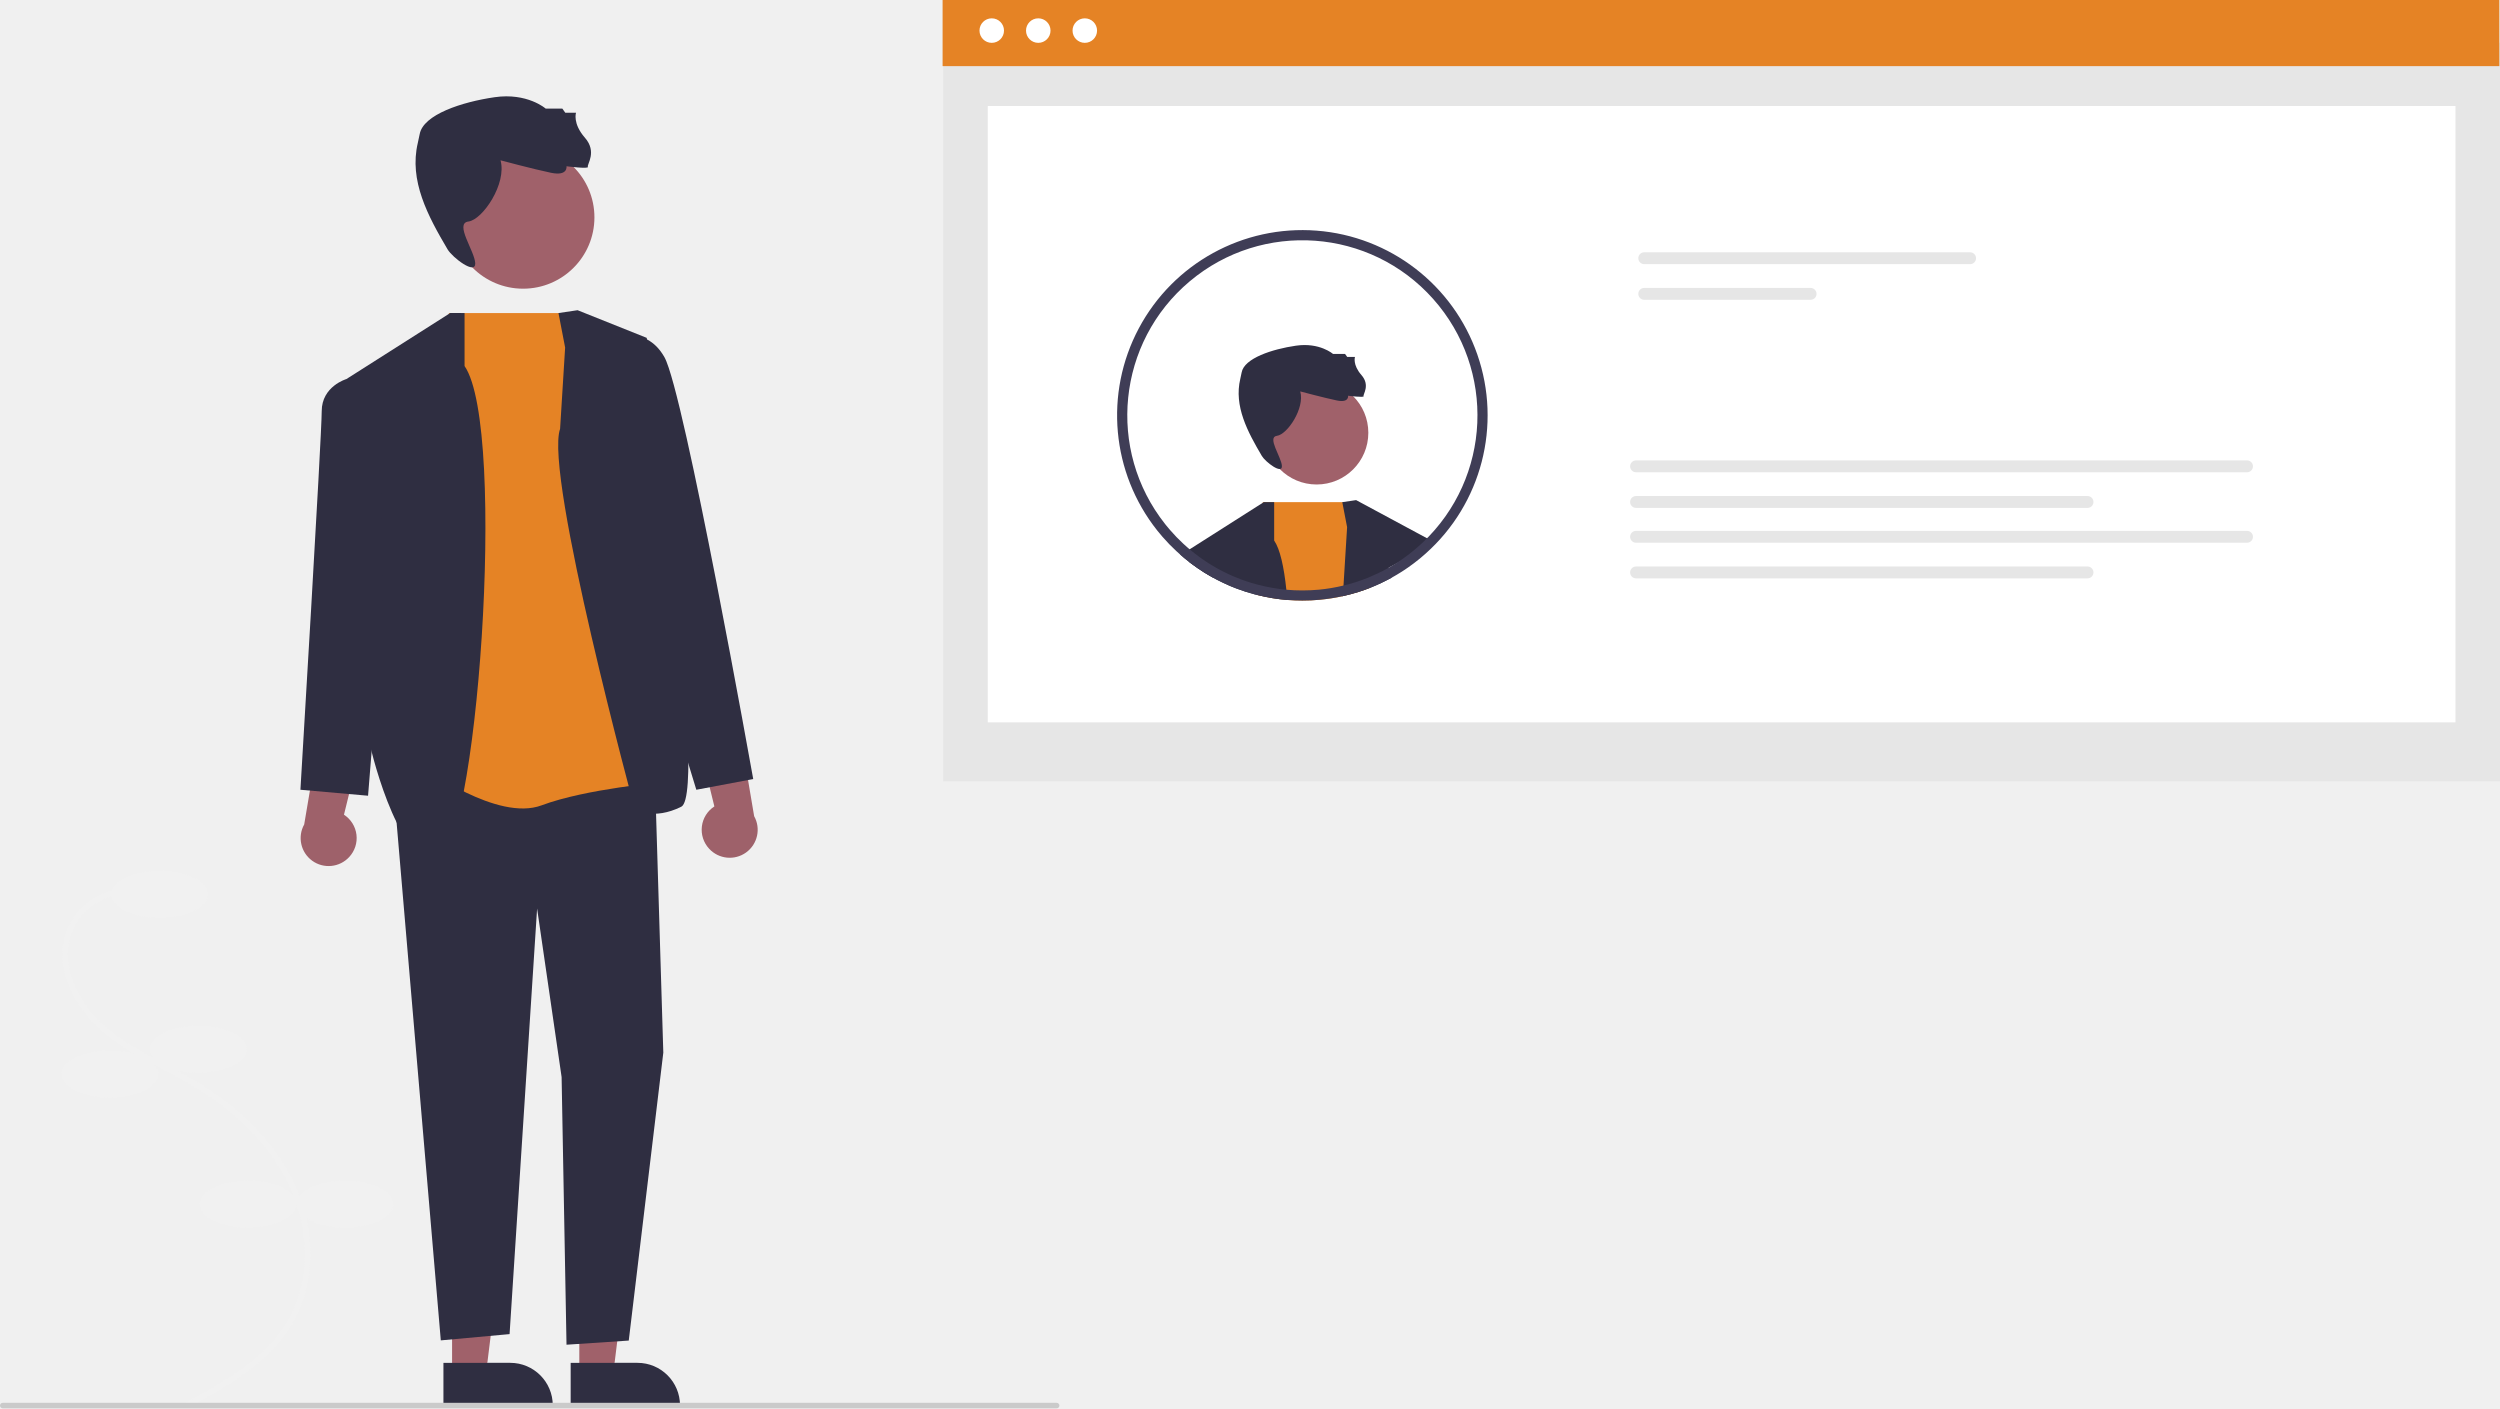
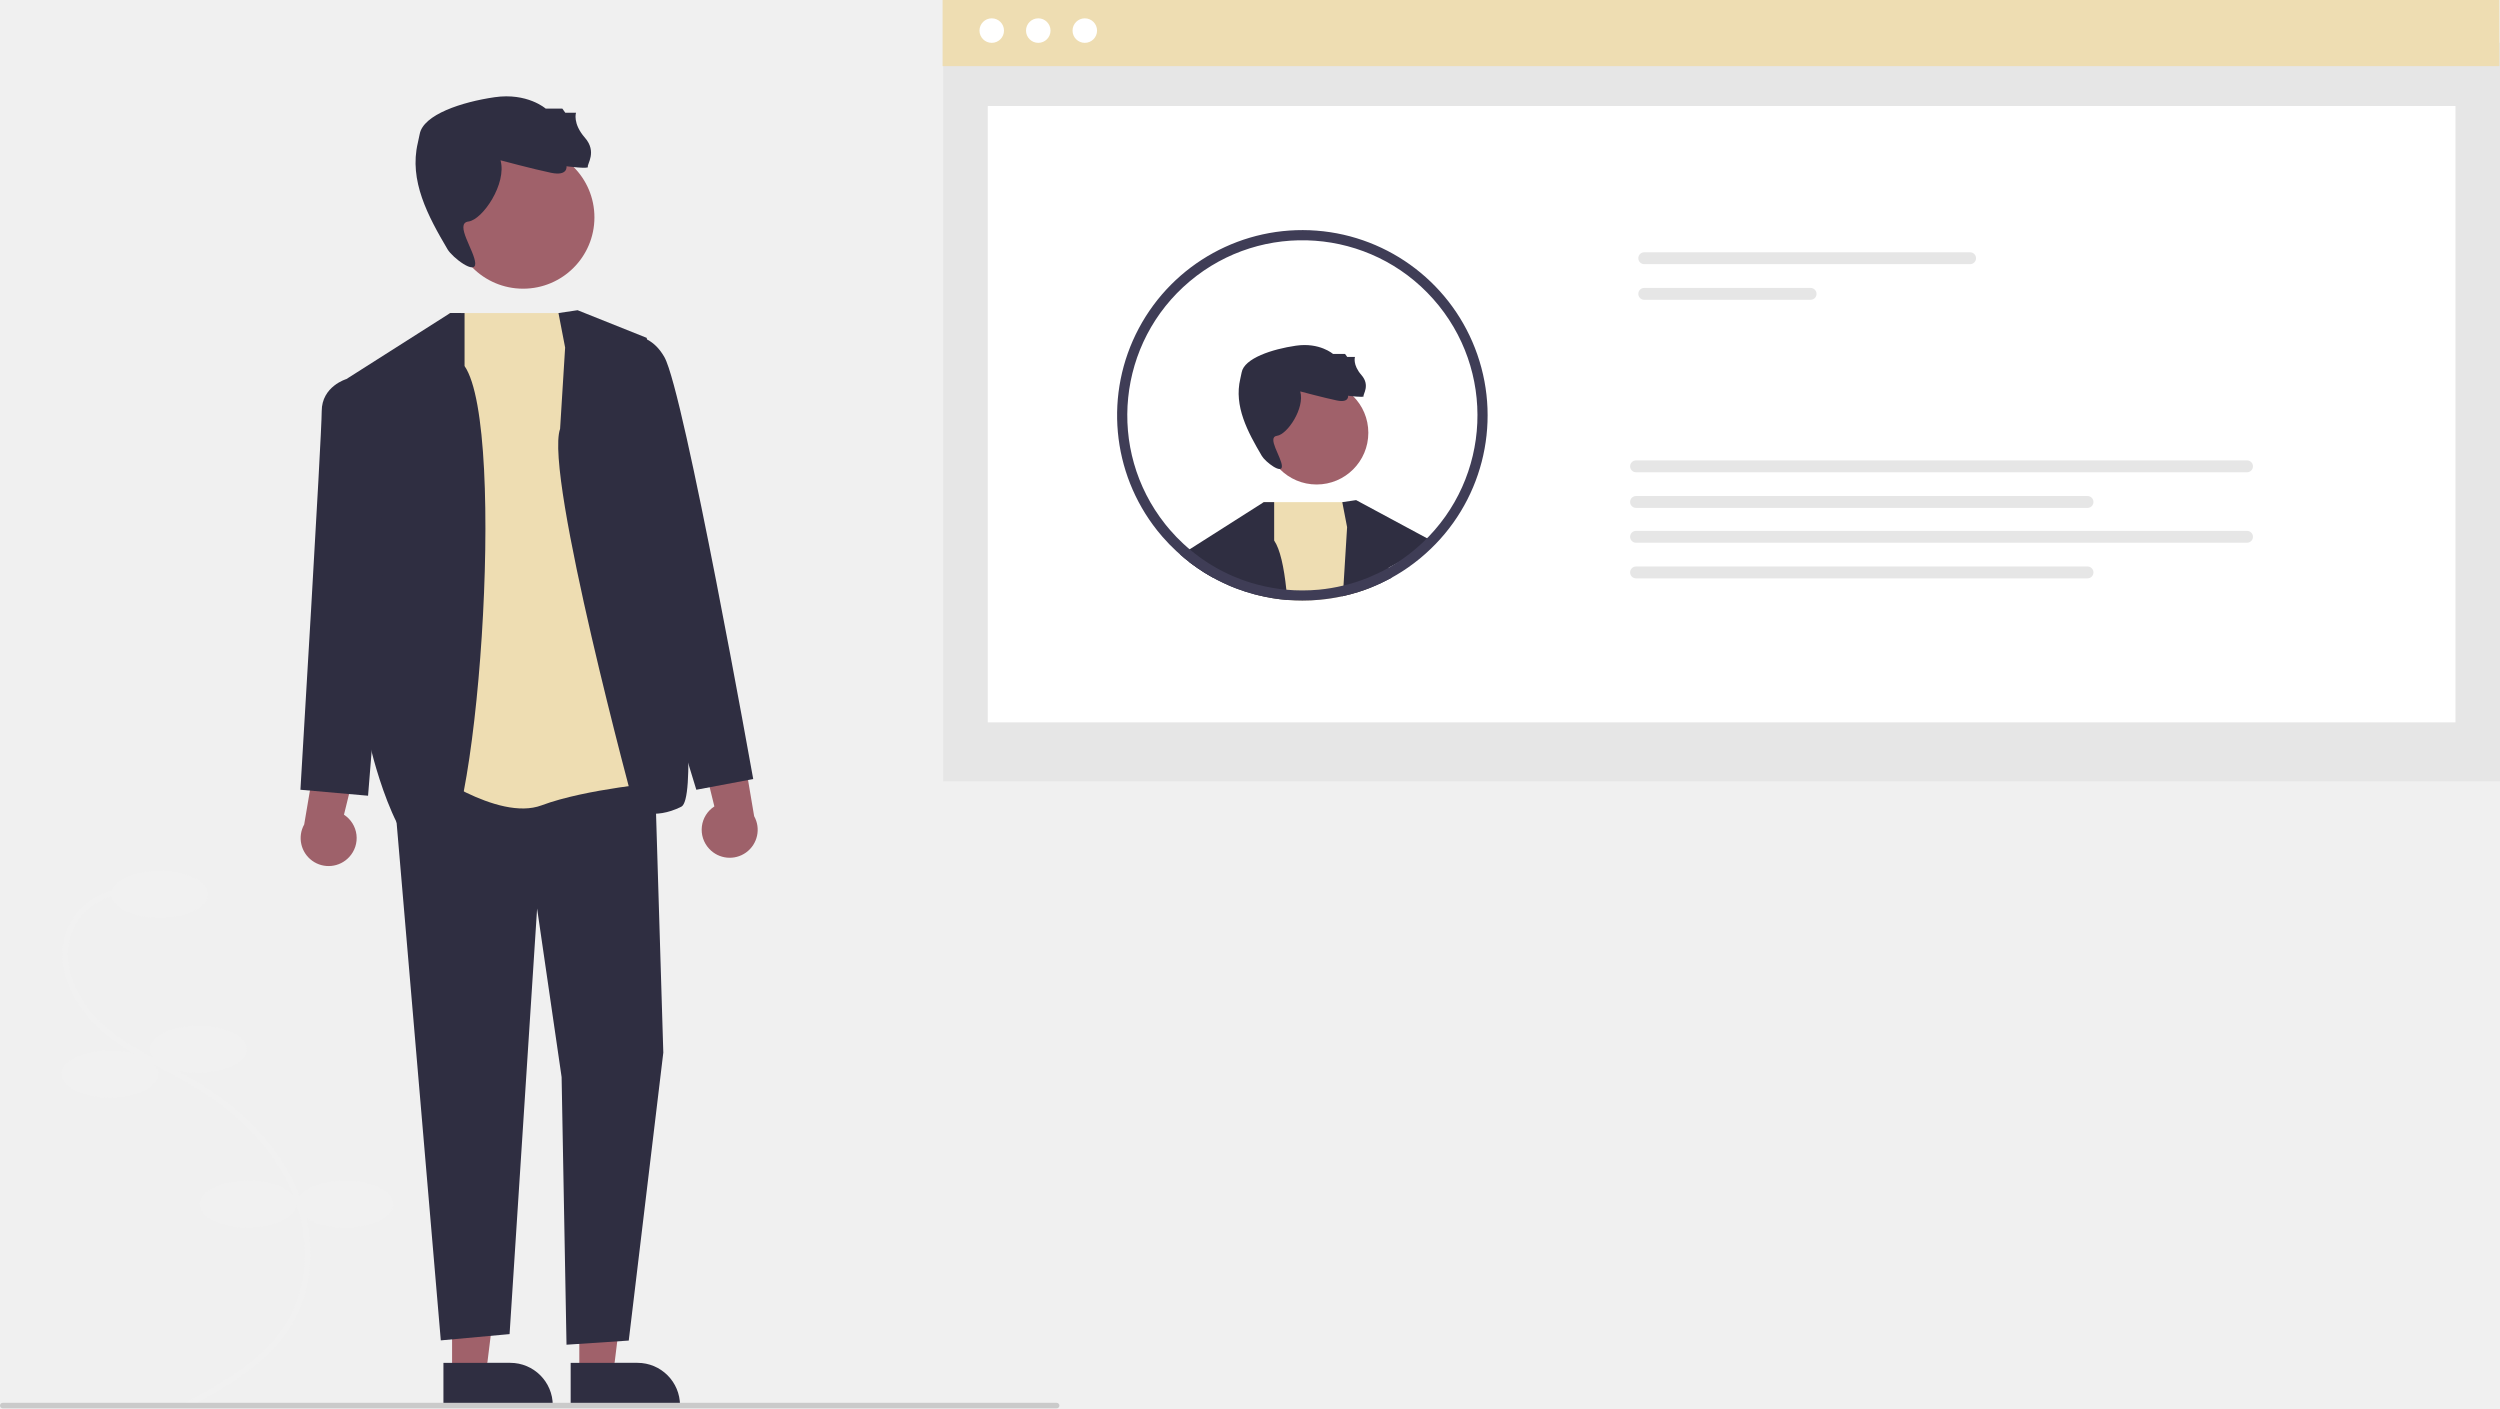
<svg xmlns="http://www.w3.org/2000/svg" id="f2473fb9-9653-4ee7-8806-669bab6c6842" data-name="Layer 1" width="903.807" height="509.145" viewBox="0 0 903.807 509.145">
  <path d="M216.096,704.318l-.951-1.759c12.753-6.897,28.626-15.481,36.916-29.567,8.172-13.886,8.356-32.743.479-49.211-6.704-14.016-19.018-26.572-35.611-36.313-3.273-1.921-6.709-3.742-10.031-5.503-8.031-4.256-16.336-8.658-23.184-14.903-9.432-8.601-16.568-23.035-11.249-35.891a23.856,23.856,0,0,1,20.677-14.467l.113,1.997a21.861,21.861,0,0,0-18.948,13.248c-4.943,11.947,1.839,25.505,10.754,33.636,6.661,6.074,14.852,10.415,22.773,14.613,3.342,1.771,6.797,3.603,10.108,5.546,16.938,9.943,29.526,22.798,36.403,37.174,8.16,17.061,7.946,36.637-.559,51.089C245.211,688.572,229.068,697.303,216.096,704.318Z" transform="translate(-148.0965 -195.4274)" fill="#f1f1f1" />
  <ellipse cx="57.72" cy="323.317" rx="17.5" ry="8.5" fill="#f1f1f1" />
  <ellipse cx="71.72" cy="379.317" rx="17.5" ry="8.5" fill="#f1f1f1" />
  <ellipse cx="39.72" cy="388.317" rx="17.5" ry="8.5" fill="#f1f1f1" />
  <ellipse cx="89.72" cy="435.317" rx="17.5" ry="8.5" fill="#f1f1f1" />
  <ellipse cx="124.72" cy="435.317" rx="17.5" ry="8.5" fill="#f1f1f1" />
  <rect id="bc1144e2-c94b-4f66-aa77-0b454dfd4174" data-name="Rectangle 62" x="341.011" y="15.429" width="562.796" height="267.056" fill="#e6e6e6" />
  <rect id="ad6bb9d5-2e55-4525-b077-6ac2d5f26b45" data-name="Rectangle 75" x="357.104" y="38.33" width="530.61" height="222.814" fill="#fff" />
-   <rect id="a1fdfaec-ef9f-458a-9330-7bb8c38fec43" data-name="Rectangle 80" x="340.771" width="562.796" height="23.909" fill="#e58325" />
+   <rect id="a1fdfaec-ef9f-458a-9330-7bb8c38fec43" data-name="Rectangle 80" x="340.771" width="562.796" height="23.909" fill="#EEDDB2" />
  <circle id="ac9f2818-2064-46b1-8104-b7d94390836e" data-name="Ellipse 90" cx="358.539" cy="11.059" r="4.431" fill="#fff" />
  <circle id="bd067119-2054-4d5f-9303-2e8fa40cc410" data-name="Ellipse 91" cx="375.359" cy="11.059" r="4.431" fill="#fff" />
  <circle id="ee5e9ca0-6fca-449b-8f84-cf683813bd65" data-name="Ellipse 92" cx="392.18" cy="11.059" r="4.431" fill="#fff" />
  <path id="acae6c4c-8028-4596-98db-d9926d2ed09f" data-name="Path 142" d="M742.529,286.635a2.147,2.147,0,0,0,0,4.294H860.333a2.147,2.147,0,0,0,0-4.294Z" transform="translate(-148.0965 -195.4274)" fill="#e6e6e6" />
  <path id="a061bcdc-636b-4d12-a036-d7339f47b36a" data-name="Path 143" d="M742.529,299.518a2.147,2.147,0,0,0,0,4.294H802.67a2.147,2.147,0,0,0,0-4.294Z" transform="translate(-148.0965 -195.4274)" fill="#e6e6e6" />
  <path id="e4e4593e-e83d-4128-8cd7-f0323b36c2f2" data-name="Path 142" d="M739.564,361.871a2.147,2.147,0,0,0,0,4.294H960.447a2.147,2.147,0,0,0,0-4.294Z" transform="translate(-148.0965 -195.4274)" fill="#e6e6e6" />
  <path id="bf45783c-1d79-4b4f-82bb-39fc8a52f7aa" data-name="Path 143" d="M739.564,374.754a2.147,2.147,0,0,0,0,4.294H902.785a2.147,2.147,0,0,0,0-4.294Z" transform="translate(-148.0965 -195.4274)" fill="#e6e6e6" />
  <path id="b544fc92-6fc6-4255-93fb-dee32d880d89" data-name="Path 142" d="M739.564,387.345a2.147,2.147,0,0,0,0,4.294H960.447a2.147,2.147,0,0,0,0-4.294Z" transform="translate(-148.0965 -195.4274)" fill="#e6e6e6" />
  <path id="e14bb681-aaa1-4454-9da9-28d0809a146c" data-name="Path 143" d="M739.564,400.227a2.147,2.147,0,0,0,0,4.294H902.785a2.147,2.147,0,0,0,0-4.294Z" transform="translate(-148.0965 -195.4274)" fill="#e6e6e6" />
  <circle cx="475.989" cy="156.462" r="18.694" fill="#a0616a" />
  <path d="M618.165,336.934s8.724,2.337,13.242,3.272,4.05-1.714,4.05-1.714,5.92.779,5.608.156,2.493-3.895-.779-7.633-2.337-6.543-2.337-6.543h-2.804l-.779-1.091h-4.362s-4.823-4.229-13.391-2.983-18.701,4.54-19.636,9.681c-.127.697-.294,1.472-.488,2.29-2.343,9.891,2.635,19.146,7.799,27.903,1.269,2.152,7.407,6.844,7.25,3.625s-5.525-10.45-1.786-10.917S619.879,343.01,618.165,336.934Z" transform="translate(-148.0965 -195.4274)" fill="#2f2e41" />
-   <path d="M613.48,412.325a65.38,65.38,0,0,1-10.699-1.758l.197-3.728L604.615,377.197l.015-.227h32.931l5.168,27.293.697,3.683c-1.364.53-2.743,1.031-4.152,1.47-.016,0-.016.015-.03.015-1.955.606-3.94,1.137-5.941,1.576a68.558,68.558,0,0,1-8.062,1.243,62.045,62.045,0,0,1-6.304.303C617.117,412.552,615.284,412.477,613.48,412.325Z" transform="translate(-148.0965 -195.4274)" fill="#e58325" />
+   <path d="M613.48,412.325a65.38,65.38,0,0,1-10.699-1.758l.197-3.728L604.615,377.197l.015-.227h32.931l5.168,27.293.697,3.683c-1.364.53-2.743,1.031-4.152,1.47-.016,0-.016.015-.03.015-1.955.606-3.94,1.137-5.941,1.576a68.558,68.558,0,0,1-8.062,1.243,62.045,62.045,0,0,1-6.304.303C617.117,412.552,615.284,412.477,613.48,412.325Z" transform="translate(-148.0965 -195.4274)" fill="#EEDDB2" />
  <path d="M592.309,407.051c-1.364-.591-2.682-1.228-3.985-1.894l-.561-.288c-.379-.197-.773-.409-1.151-.621q-.774-.432-1.501-.864c-.47-.273-.955-.561-1.424-.849-.03-.015-.045-.03-.075-.03-1.637-1.046-3.243-2.122-4.789-3.288q-.386-.296-.773-.591l-.272-4.364.394-.243L604.615,377.197l.363-.227.03-.015,3.728.015v13.882c2.107,3.046,3.531,9.426,4.41,17.776.121,1.197.227,2.425.334,3.698a65.38,65.38,0,0,1-10.699-1.758c-.379-.076-.743-.167-1.122-.273a62.702,62.702,0,0,1-6.516-2.091c-.652-.243-1.288-.5-1.925-.758l-.061-.03C592.885,407.294,592.582,407.173,592.309,407.051Z" transform="translate(-148.0965 -195.4274)" fill="#2f2e41" />
  <path d="M586.612,404.248q-.774-.432-1.501-.864c-.47-.273-.955-.561-1.424-.849-.03-.015-.045-.03-.075-.03-1.637-1.046-3.243-2.122-4.789-3.288q-.386-.296-.773-.591c-.121-.106-.242-.197-.379-.303-.969-.743-1.909-1.515-2.819-2.334-.045-.03-.075-.076-.121-.106a10.422,10.422,0,0,1,3.046-1.622l1.076.318,7.668,2.303.045,3.107Z" transform="translate(-148.0965 -195.4274)" fill="#2f2e41" />
  <path d="M651.184,404.293c-.455.242-.909.485-1.364.712-.107.061-.197.106-.288.152-.607.303-1.197.606-1.803.894-.016.015-.046.015-.046.03-.03.015-.075.03-.106.045-1.364.652-2.743,1.258-4.153,1.818-1.364.53-2.743,1.031-4.152,1.47-.016,0-.016.015-.03.015-1.955.606-3.94,1.137-5.941,1.576a12.506,12.506,0,0,1,.485-3.683l.015-.212,1.304-21.095-1.743-9.047,5.001-.743L665.869,391.033s-3.031,3.031-15.473,9.487C649.296,401.091,650.911,402.99,651.184,404.293Z" transform="translate(-148.0965 -195.4274)" fill="#2f2e41" />
  <path d="M624.907,408.612c-1.971.182-3.971.273-5.971.273-1.94,0-3.865-.076-5.789-.258.121,1.197.227,2.425.334,3.698,1.803.152,3.637.227,5.456.227a62.045,62.045,0,0,0,6.304-.303,68.558,68.558,0,0,0,8.062-1.243,12.506,12.506,0,0,1,.485-3.683l.015-.212A62.996,62.996,0,0,1,624.907,408.612Zm57.268-85.047A66.972,66.972,0,1,0,566.441,387.184c.606.758,1.228,1.515,1.864,2.243.061.061.091.106.136.152a63.821,63.821,0,0,0,4.986,5.137c.425.394.864.788,1.303,1.167.046.03.076.076.121.106.909.818,1.849,1.591,2.819,2.334.137.106.258.197.379.303q.387.296.773.591c1.546,1.167,3.152,2.243,4.789,3.288.03,0,.045.015.075.03.47.288.955.576,1.424.849q.728.432,1.501.864c.379.212.773.424,1.151.621l.561.288c1.303.667,2.622,1.303,3.985,1.894.273.121.576.242.849.364l.061.03c.636.258,1.273.515,1.925.758a62.702,62.702,0,0,0,6.516,2.091c.379.106.743.197,1.122.273a65.38,65.38,0,0,0,10.699,1.758c1.803.152,3.637.227,5.456.227a62.045,62.045,0,0,0,6.304-.303,68.558,68.558,0,0,0,8.062-1.243c2.001-.439,3.986-.97,5.941-1.576.015,0,.015-.015.03-.015,1.409-.439,2.788-.94,4.152-1.47,1.41-.561,2.789-1.167,4.153-1.818.03-.015.075-.03.106-.045,0-.015.03-.015.046-.03.606-.288,1.197-.591,1.803-.894.091-.046.181-.091.288-.152.454-.227.909-.47,1.364-.712.03-.015.045-.03.075-.045,1.197-.667,2.38-1.364,3.547-2.106.318-.197.636-.394.955-.621.47-.288.924-.606,1.364-.924.591-.409,1.182-.833,1.758-1.273a4.679,4.679,0,0,0,.545-.409c1.41-1.061,2.773-2.182,4.076-3.364a66.914,66.914,0,0,0,18.67-71.984Zm-19.807,68.074a64.792,64.792,0,0,1-5.152,4.364c-.394.303-.804.606-1.212.879-.394.303-.788.591-1.197.864-.349.243-.697.485-1.061.712-.03.03-.075.045-.106.076-.258.182-.531.349-.788.515-.804.5-1.637,1-2.455,1.47-.197.106-.379.227-.576.333-.107.061-.212.121-.334.182-.454.258-.909.485-1.364.727-.061.045-.136.061-.197.106a.112.112,0,0,0-.061.03c-.318.167-.636.318-.955.47-.273.136-.531.273-.804.394-1.106.53-2.243,1.03-3.379,1.5-1.197.485-2.409.924-3.637,1.334-.303.106-.622.227-.94.318-1.44.455-2.879.864-4.349,1.197a62.996,62.996,0,0,1-8.895,1.5c-1.971.182-3.971.273-5.971.273-1.94,0-3.865-.076-5.789-.258a62.373,62.373,0,0,1-10.169-1.788c-.121-.03-.258-.061-.379-.091a58.111,58.111,0,0,1-8.017-2.728c-.136-.061-.288-.106-.409-.167-.152-.061-.288-.106-.409-.167-.152-.061-.288-.121-.424-.182-1.137-.5-2.243-1.046-3.349-1.606l-.516-.273c-.985-.515-1.955-1.046-2.91-1.637-.333-.182-.682-.394-1.015-.606-.379-.227-.758-.47-1.122-.712q-.135-.091-.272-.182c-.849-.576-1.712-1.152-2.531-1.773-.576-.424-1.137-.833-1.697-1.273-.364-.273-.727-.561-1.076-.864-.227-.167-.454-.364-.682-.561-.303-.258-.606-.515-.909-.788-.47-.379-.909-.803-1.334-1.197a60.229,60.229,0,0,1-4.834-5.001c-.515-.576-1-1.152-1.47-1.758a3.647,3.647,0,0,1-.303-.379,63.298,63.298,0,1,1,93.048,6.744Z" transform="translate(-148.0965 -195.4274)" fill="#3f3d56" />
  <polygon points="163.436 496.698 175.696 496.697 181.528 449.409 163.434 449.41 163.436 496.698" fill="#a0616a" />
  <path d="M308.406,688.123l24.144-.001h.001A15.387,15.387,0,0,1,347.937,703.508v.5l-39.531.001Z" transform="translate(-148.0965 -195.4274)" fill="#2f2e41" />
  <polygon points="209.436 496.698 221.696 496.697 227.528 449.409 209.434 449.41 209.436 496.698" fill="#a0616a" />
  <path d="M354.406,688.123l24.144-.001h.001A15.387,15.387,0,0,1,393.937,703.508v.5l-39.531.001Z" transform="translate(-148.0965 -195.4274)" fill="#2f2e41" />
  <path d="M274.333,505.267a10.056,10.056,0,0,0-1.883-15.304l8.518-34.705-17.492,6.233-5.407,32.001a10.11,10.11,0,0,0,16.265,11.775Z" transform="translate(-148.0965 -195.4274)" fill="#9e616a" />
  <path d="M404.474,502.267a10.056,10.056,0,0,1,1.883-15.304L397.839,452.259l17.492,6.233,5.407,32.001a10.11,10.11,0,0,1-16.265,11.775Z" transform="translate(-148.0965 -195.4274)" fill="#9e616a" />
  <polygon points="142.367 285.513 159.36 484.578 184.224 482.311 194.175 328.461 203.033 389.379 204.807 486.145 227.307 484.645 239.801 380.545 236.736 279.728 151.319 271.078 142.367 285.513" fill="#2f2e41" />
  <circle cx="189.112" cy="78.582" r="25.786" fill="#a0616a" />
  <path d="M329.043,253.381s12.033,3.223,18.265,4.513,5.587-2.364,5.587-2.364,8.165,1.074,7.736.215,3.438-5.372-1.074-10.529-3.223-9.025-3.223-9.025h-3.868l-1.074-1.504H345.374s-6.652-5.833-18.471-4.114-25.795,6.263-27.084,13.354c-.175.962-.405,2.03-.672,3.159-3.232,13.644,3.635,26.409,10.757,38.487,1.75,2.968,10.217,9.441,10,5s-7.621-14.414-2.464-15.059S331.407,261.762,329.043,253.381Z" transform="translate(-148.0965 -195.4274)" fill="#2f2e41" />
-   <path d="M310.376,308.604h45.412l32.11,169.575s-27.994,2.394-43.994,8.394-42.598-13.706-42.598-13.706Z" transform="translate(-148.0965 -195.4274)" fill="#e58325" />
+   <path d="M310.376,308.604h45.412l32.11,169.575s-27.994,2.394-43.994,8.394-42.598-13.706-42.598-13.706Z" transform="translate(-148.0965 -195.4274)" fill="#EEDDB2" />
  <path d="M316.045,327.754V308.604l-5.142-.031-37.567,23.885,8.152,130.863s9.648,43.658,24.282,43.205S331.687,350.435,316.045,327.754Z" transform="translate(-148.0965 -195.4274)" fill="#2f2e41" />
  <path d="M285.404,336.073l-12.067-3.615s-8.933,2.615-8.933,11.615-7.697,136.868-7.697,136.868l24.451,2.161,5.246-65.029Z" transform="translate(-148.0965 -195.4274)" fill="#2f2e41" />
  <path d="M352.404,321.073l-2.405-12.469,6.905-1.031,25,10s22.5,164.5,12.5,169.5-16.752,1.126-16.752,1.126S344.76,366.873,350.582,350.473Z" transform="translate(-148.0965 -195.4274)" fill="#2f2e41" />
  <path d="M364.404,320.073l4.267-1.857s12.523-6.206,19.628,6.326,32.105,152.531,32.105,152.531l-20.57,3.868-15.379-50.384Z" transform="translate(-148.0965 -195.4274)" fill="#2f2e41" />
  <path d="M530.096,704.573h-381a1,1,0,1,1,0-2h381a1,1,0,0,1,0,2Z" transform="translate(-148.0965 -195.4274)" fill="#cacaca" />
</svg>
